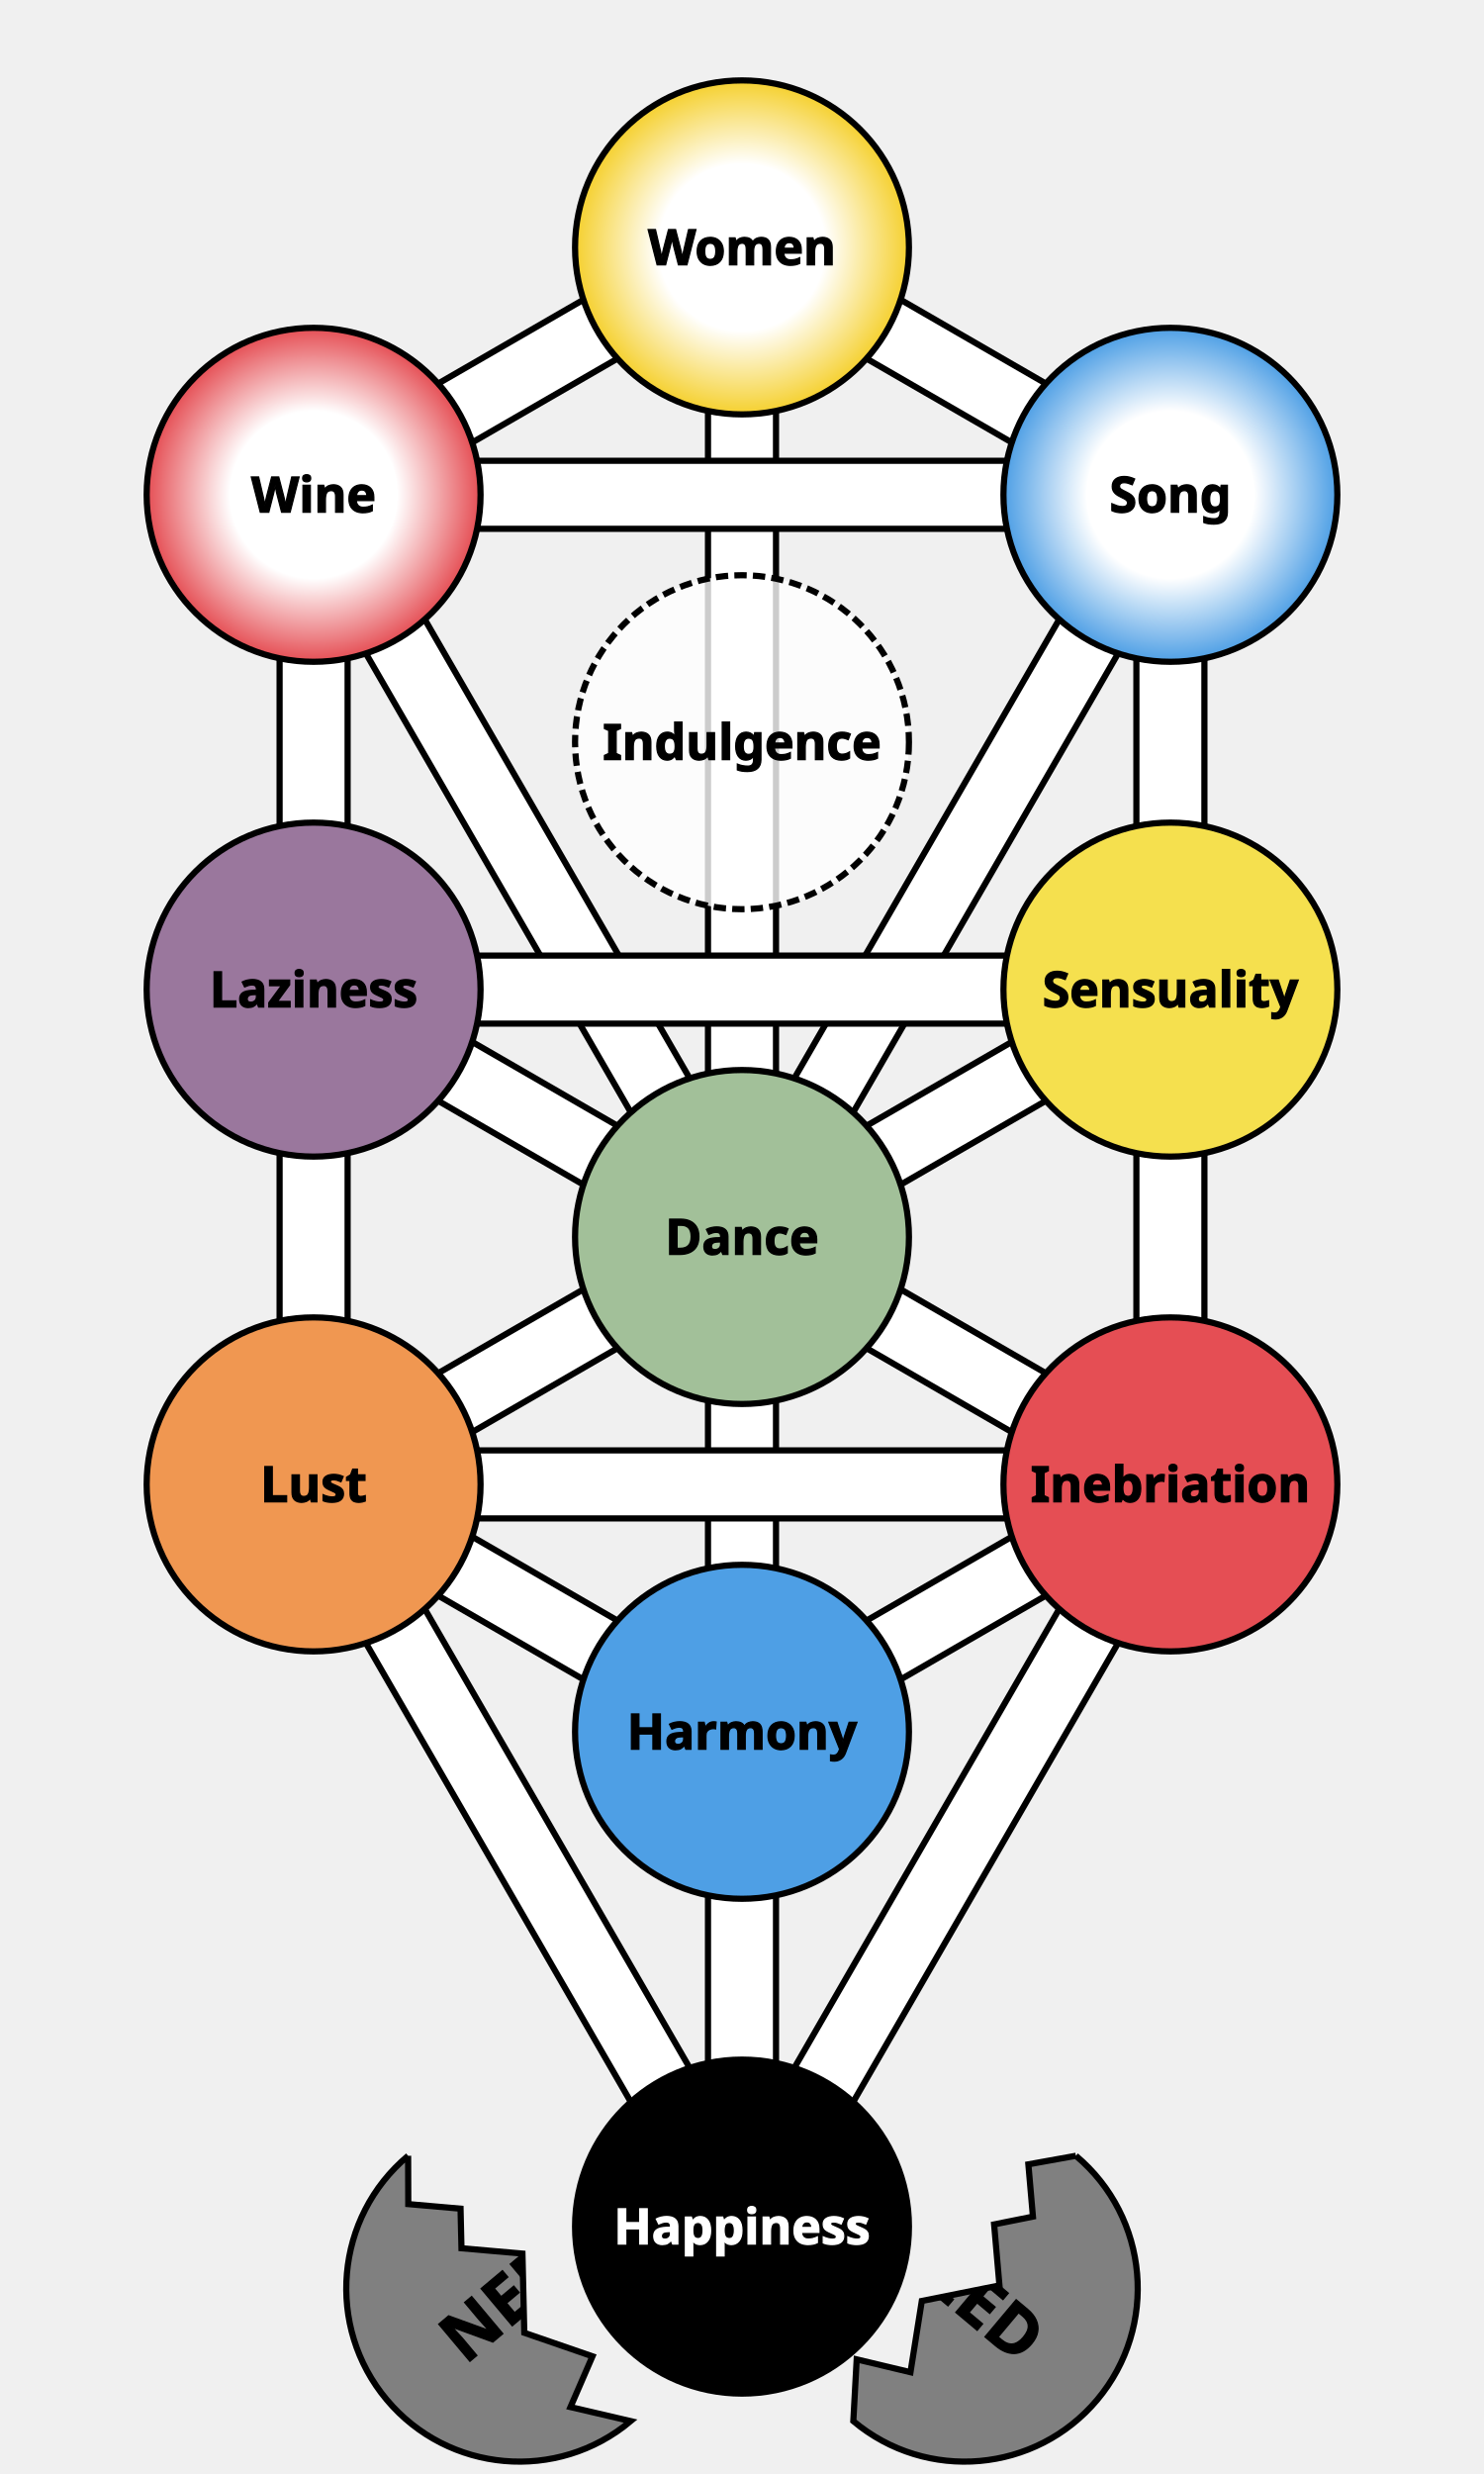
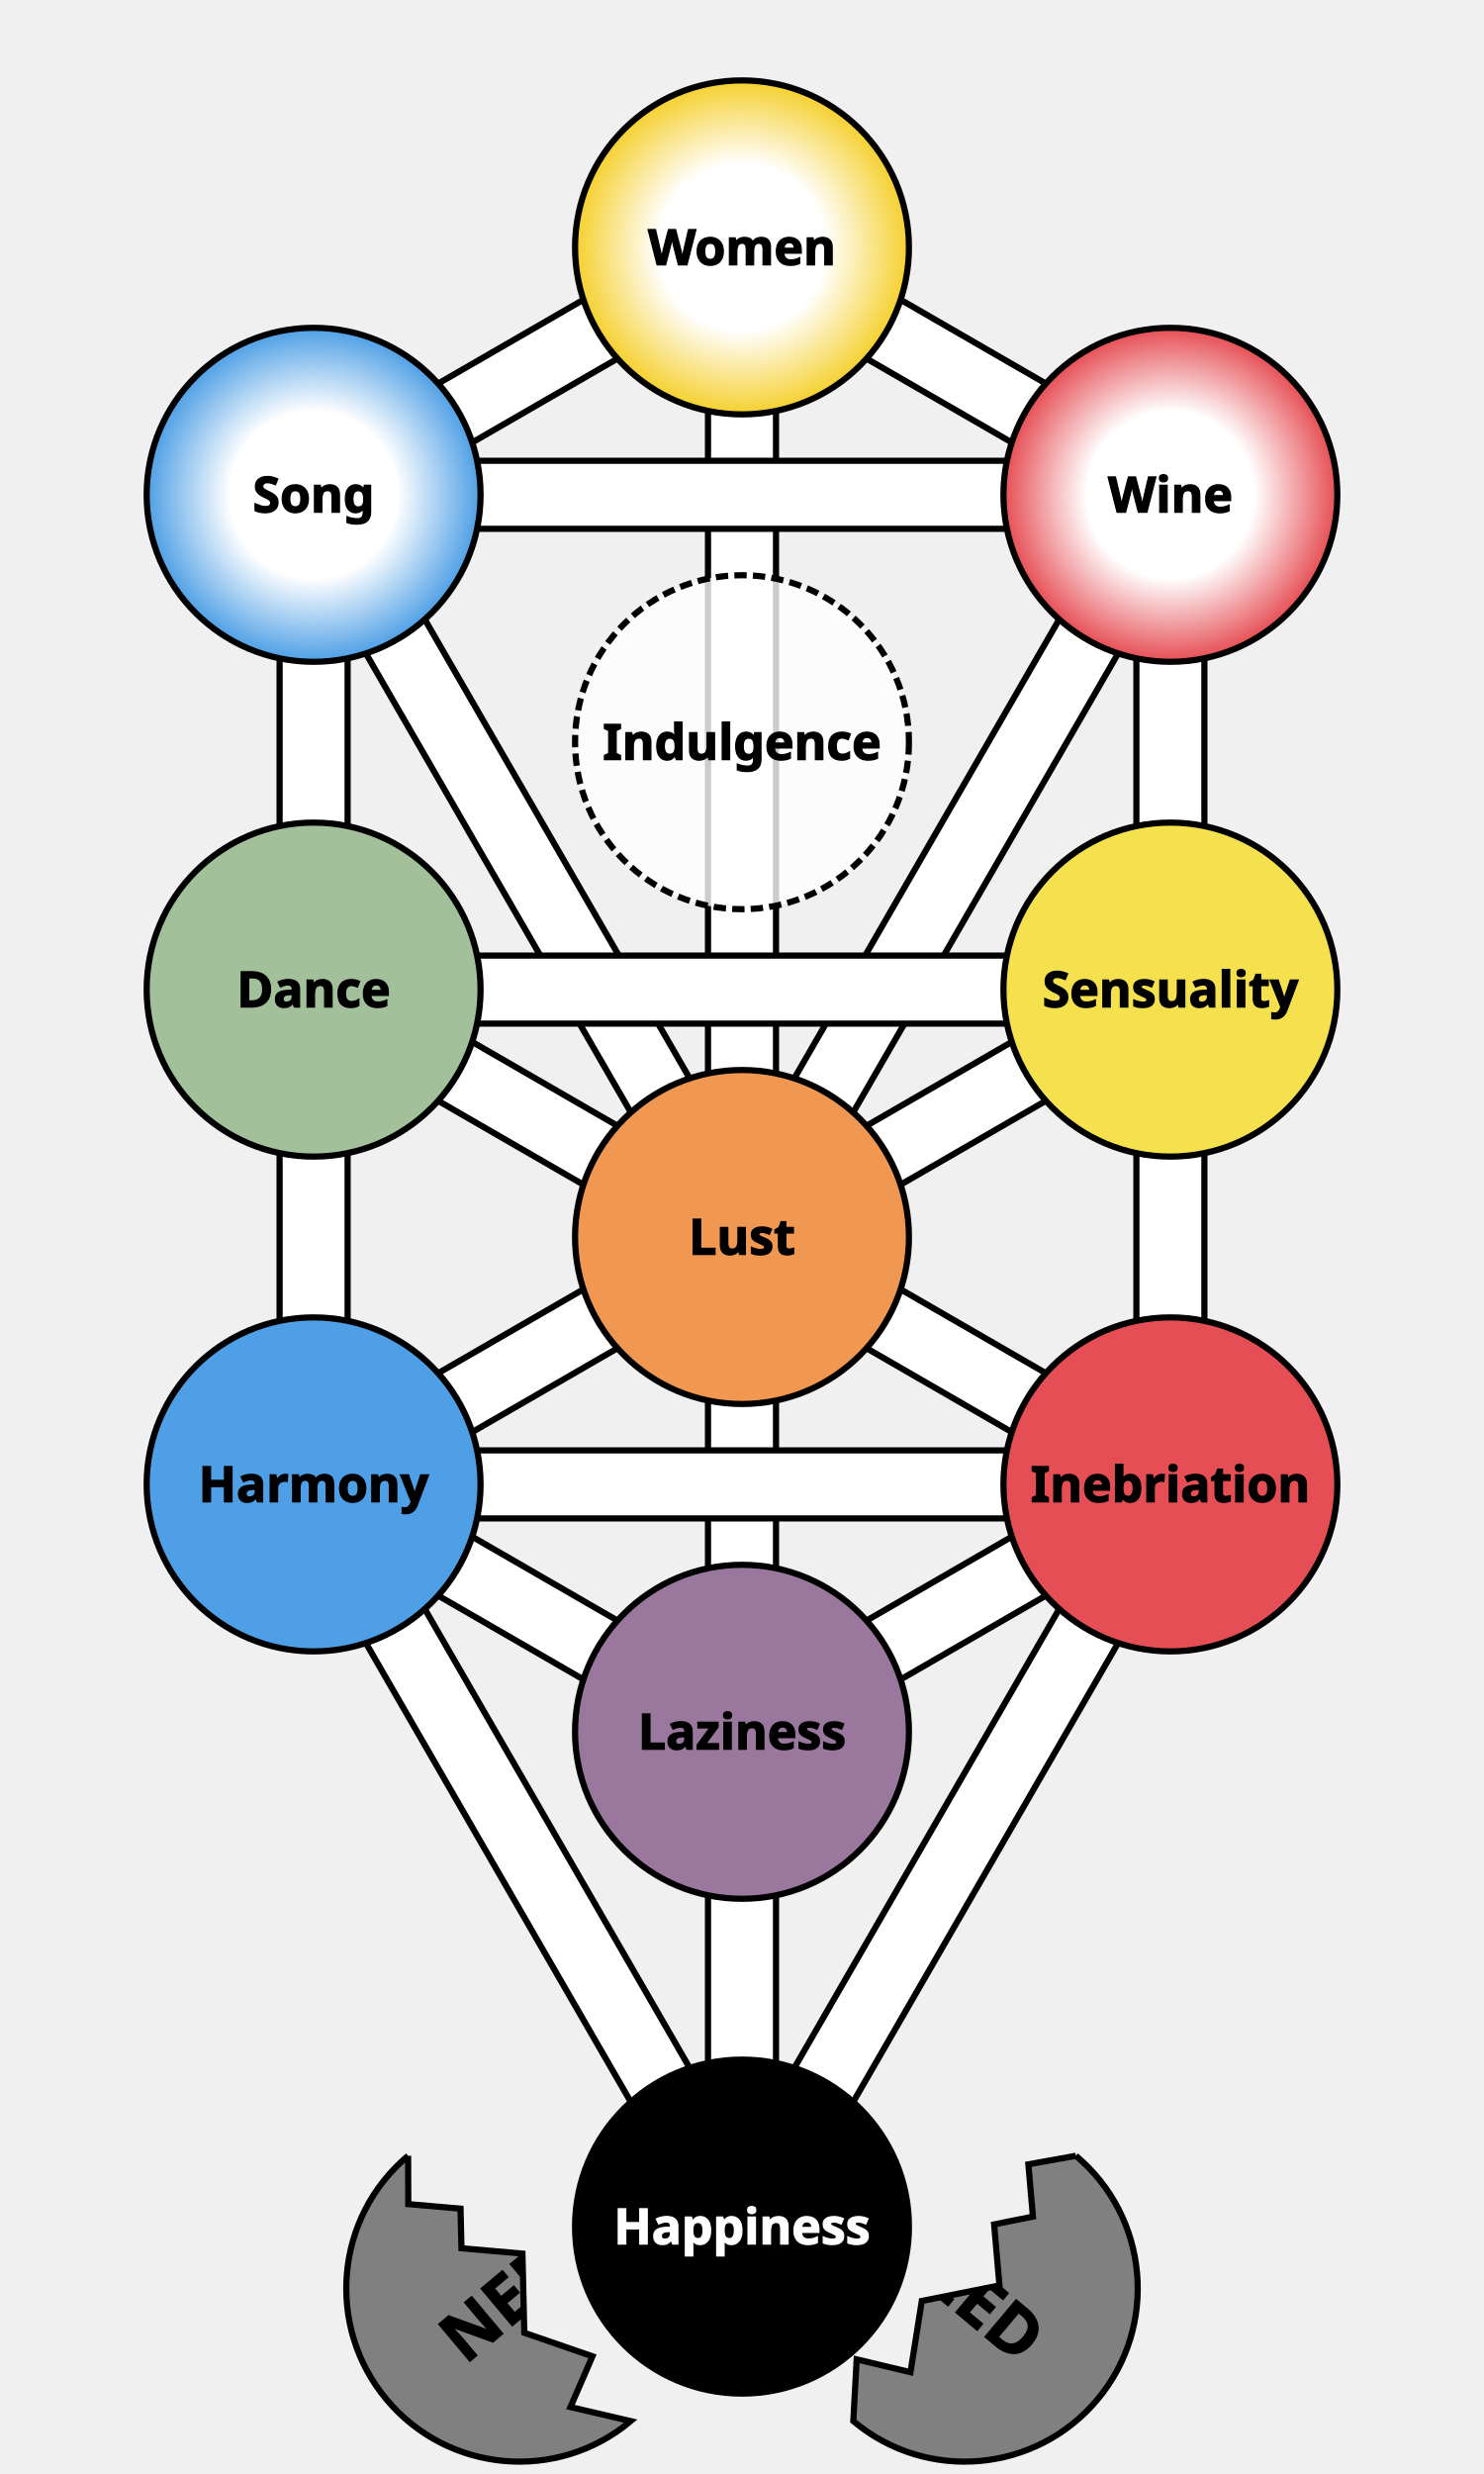
<svg xmlns="http://www.w3.org/2000/svg" version="1.2" width="360" height="600" viewBox="-600 -1000 1200 2000" preserveAspectRatio="xMinYMin meet">
  <style type="text/css">

   g.midtext text {
      text-anchor: middle; 
      dominant-baseline: middle; 
   } 

</style>
  <defs>
    <circle id="sephira" r="135">
      </circle>
    <path id="path-11" fill="none" d="M0,-800 L 346.41,-600" />
    <path id="path-12" fill="none" d="M-346.41,-600 L0,-800" />
    <path id="path-13" fill="none" d="M0,-800 L 0,0" />
    <path id="path-14" fill="none" d="M-346.41,-600 L346.41,-600" />
    <path id="path-15" fill="none" d="M0,0 L346.41,-600" />
    <path id="path-16" fill="none" d="M346.41,-600 L346.41,-200" />
    <path id="path-17" fill="none" d="M-346.41,-600 L0,0" />
    <path id="path-18" fill="none" d="M-346.41,-600 L-346.41,-200" />
    <path id="path-19" fill="none" d="M-346.41,-200 L346.41,-200" />
    <path id="path-20" fill="none" d="M0,0 L346.41,-200" />
    <path id="path-21" fill="none" d="M346.41,-200 L346.41,200" />
    <path id="path-22" fill="none" d="M-346.41,-200 L0,0" />
    <path id="path-23" fill="none" d="M-346.41,-200 L-346.41,200" />
    <path id="path-24" fill="none" d="M0,0 L346.41,200" />
    <path id="path-25" fill="none" d="M0,0 L0,400" />
    <path id="path-26" fill="none" d="M-346.41,200 L0,0" />
    <path id="path-27" fill="none" d="M-346.41,200 L346.41,200" />
    <path id="path-28" fill="none" d="M0,400 L346.41,200" />
    <path id="path-29" fill="none" d="M0,800 L346.41,200" />
    <path id="path-30" fill="none" d="M-346.41,200 L0,400" />
    <path id="path-31" fill="none" d="M-346.41,200 L0,800" />
    <path id="path-32" fill="none" d="M0,400 L0,800" />
  </defs>
  <g>
    <use href="#path-11" stroke="black" stroke-width="60" />
    <use href="#path-11" stroke="white" stroke-width="50" />
    <use href="#path-12" stroke="black" stroke-width="60" />
    <use href="#path-12" stroke="white" stroke-width="50" />
    <use href="#path-13" stroke="black" stroke-width="60" />
    <use href="#path-13" stroke="white" stroke-width="50" />
    <use href="#path-14" stroke="black" stroke-width="60" />
    <use href="#path-14" stroke="white" stroke-width="50" />
    <use href="#path-15" stroke="black" stroke-width="60" />
    <use href="#path-15" stroke="white" stroke-width="50" />
    <use href="#path-16" stroke="black" stroke-width="60" />
    <use href="#path-16" stroke="white" stroke-width="50" />
    <use href="#path-17" stroke="black" stroke-width="60" />
    <use href="#path-17" stroke="white" stroke-width="50" />
    <use href="#path-18" stroke="black" stroke-width="60" />
    <use href="#path-18" stroke="white" stroke-width="50" />
    <use href="#path-19" stroke="black" stroke-width="60" />
    <use href="#path-19" stroke="white" stroke-width="50" />
    <use href="#path-20" stroke="black" stroke-width="60" />
    <use href="#path-20" stroke="white" stroke-width="50" />
    <use href="#path-21" stroke="black" stroke-width="60" />
    <use href="#path-21" stroke="white" stroke-width="50" />
    <use href="#path-22" stroke="black" stroke-width="60" />
    <use href="#path-22" stroke="white" stroke-width="50" />
    <use href="#path-23" stroke="black" stroke-width="60" />
    <use href="#path-23" stroke="white" stroke-width="50" />
    <use href="#path-24" stroke="black" stroke-width="60" />
    <use href="#path-24" stroke="white" stroke-width="50" />
    <use href="#path-25" stroke="black" stroke-width="60" />
    <use href="#path-25" stroke="white" stroke-width="50" />
    <use href="#path-26" stroke="black" stroke-width="60" />
    <use href="#path-26" stroke="white" stroke-width="50" />
    <use href="#path-27" stroke="black" stroke-width="60" />
    <use href="#path-27" stroke="white" stroke-width="50" />
    <use href="#path-28" stroke="black" stroke-width="60" />
    <use href="#path-28" stroke="white" stroke-width="50" />
    <use href="#path-29" stroke="black" stroke-width="60" />
    <use href="#path-29" stroke="white" stroke-width="50" />
    <use href="#path-30" stroke="black" stroke-width="60" />
    <use href="#path-30" stroke="white" stroke-width="50" />
    <use href="#path-31" stroke="black" stroke-width="60" />
    <use href="#path-31" stroke="white" stroke-width="50" />
    <use href="#path-32" stroke="black" stroke-width="60" />
    <use href="#path-32" stroke="white" stroke-width="50" />
  </g>
  <g stroke="black" stroke-width="5">
    <radialGradient id="loveGrad">
      <stop offset="0%" stop-color="white" />
      <stop offset="50%" stop-color="white" />
      <stop offset="100%" stop-color="#f5d02e" />
    </radialGradient>
    <radialGradient id="courageGrad">
      <stop offset="0%" stop-color="white" />
      <stop offset="50%" stop-color="white" />
      <stop offset="100%" stop-color="#e54e54" />
    </radialGradient>
    <radialGradient id="truthGrad">
      <stop offset="0%" stop-color="white" />
      <stop offset="50%" stop-color="white" />
      <stop offset="100%" stop-color="#4e9fe5" />
    </radialGradient>
    <use href="#sephira" fill="url(#loveGrad)" x="0" y="-800" />
-     <use href="#sephira" fill="url(#truthGrad)" x="346.41" y="-600" />
-     <use href="#sephira" fill="url(#courageGrad)" x="-346.41" y="-600" />
+     <use href="#sephira" fill="url(#courageGrad)" x="346.41" y="-600" />
+     <use href="#sephira" fill="url(#truthGrad)" x="-346.41" y="-600" />
    <use href="#sephira" x="0" y="-400" fill="white" fill-opacity="0.8" stroke-dasharray="10 5" />
    <use href="#sephira" fill="#f5e04e" x="346.41" y="-200" />
-     <use href="#sephira" fill="#9a779d" x="-346.41" y="-200" />
-     <use href="#sephira" fill="#a2c099" x="0" y="0" />
+     <use href="#sephira" fill="#a2c099" x="-346.41" y="-200" />
+     <use href="#sephira" fill="#f09751" x="0" y="0" />
    <use href="#sephira" fill="#e54e54" x="346.41" y="200" />
-     <use href="#sephira" fill="#f09751" x="-346.41" y="200" />
-     <use href="#sephira" fill="#4e9fe5" x="0" y="400" />
+     <use href="#sephira" fill="#4e9fe5" x="-346.41" y="200" />
+     <use href="#sephira" fill="#9a779d" x="0" y="400" />
    <use href="#sephira" fill="black" x="0" y="800" />
  </g>
  <g class="midtext" fill="black" stroke="black" stroke-width="1" font-size="40" font-family="verdana, sans-serif" font-weight="bold">
    <text x="0" y="-800">Women</text>
-     <text x="346.41" y="-600">Song</text>
-     <text x="-346.41" y="-600">Wine</text>
+     <text x="346.41" y="-600">Wine</text>
+     <text x="-346.41" y="-600">Song</text>
    <text x="346.41" y="-200">Sensuality</text>
-     <text x="-346.41" y="-200">Laziness</text>
-     <text x="0" y="0">Dance</text>
+     <text x="-346.41" y="-200">Dance</text>
+     <text x="0" y="0">Lust</text>
    <text x="346.41" y="200">Inebriation</text>
-     <text x="-346.41" y="200">Lust</text>
-     <text x="0" y="400">Harmony</text>
+     <text x="-346.41" y="200">Harmony</text>
+     <text x="0" y="400">Laziness</text>
    <text stroke="white" fill="white" x="0" y="800">Happiness</text>
    <text x="0" y="-400">Indulgence</text>
  </g>
  <defs>
    <text id="prideText" fill="black" stroke="black" stroke-width="1" font-weight="bold" font-size="55" dominant-baseline="middle" text-anchor="middle" font-family="verdana, sans-serif">NEED</text>
    <path id="leftEggShape" d="M0 -140 A122 122, 0 0 0, 0 140        L -30 100, 10 80, -20 30, 20 -20,           -15 -55, 5 -80, -25 -110,          0 -140">
      </path>
    <clipPath id="leftEggClip">
      <use href="#leftEggShape" />
    </clipPath>
    <g id="leftEgg">
      <use href="#leftEggShape" fill="gray" stroke="black" stroke-width="5" />
      <use href="#prideText" clip-path="url(#leftEggClip)" />
    </g>
    <path id="rightEggShape" d="M0 -140 A122 122, 0 0 1, 0 140        L -30 100, 10 80, -20 30, 20 -20,           -15 -55, 5 -80, -25 -110,          0 -140">
      </path>
    <clipPath id="rightEggClip">
      <use href="#rightEggShape" />
    </clipPath>
    <g id="rightEgg">
      <use href="#rightEggShape" fill="gray" stroke="black" stroke-width="5" />
      <use href="#prideText" clip-path="url(#rightEggClip)" />
    </g>
  </defs>
  <g>
    <use href="#leftEgg" transform="translate(-180,850) rotate(-40)" />
    <use href="#rightEgg" transform="translate(180,850) rotate(40)" />
  </g>
</svg>
